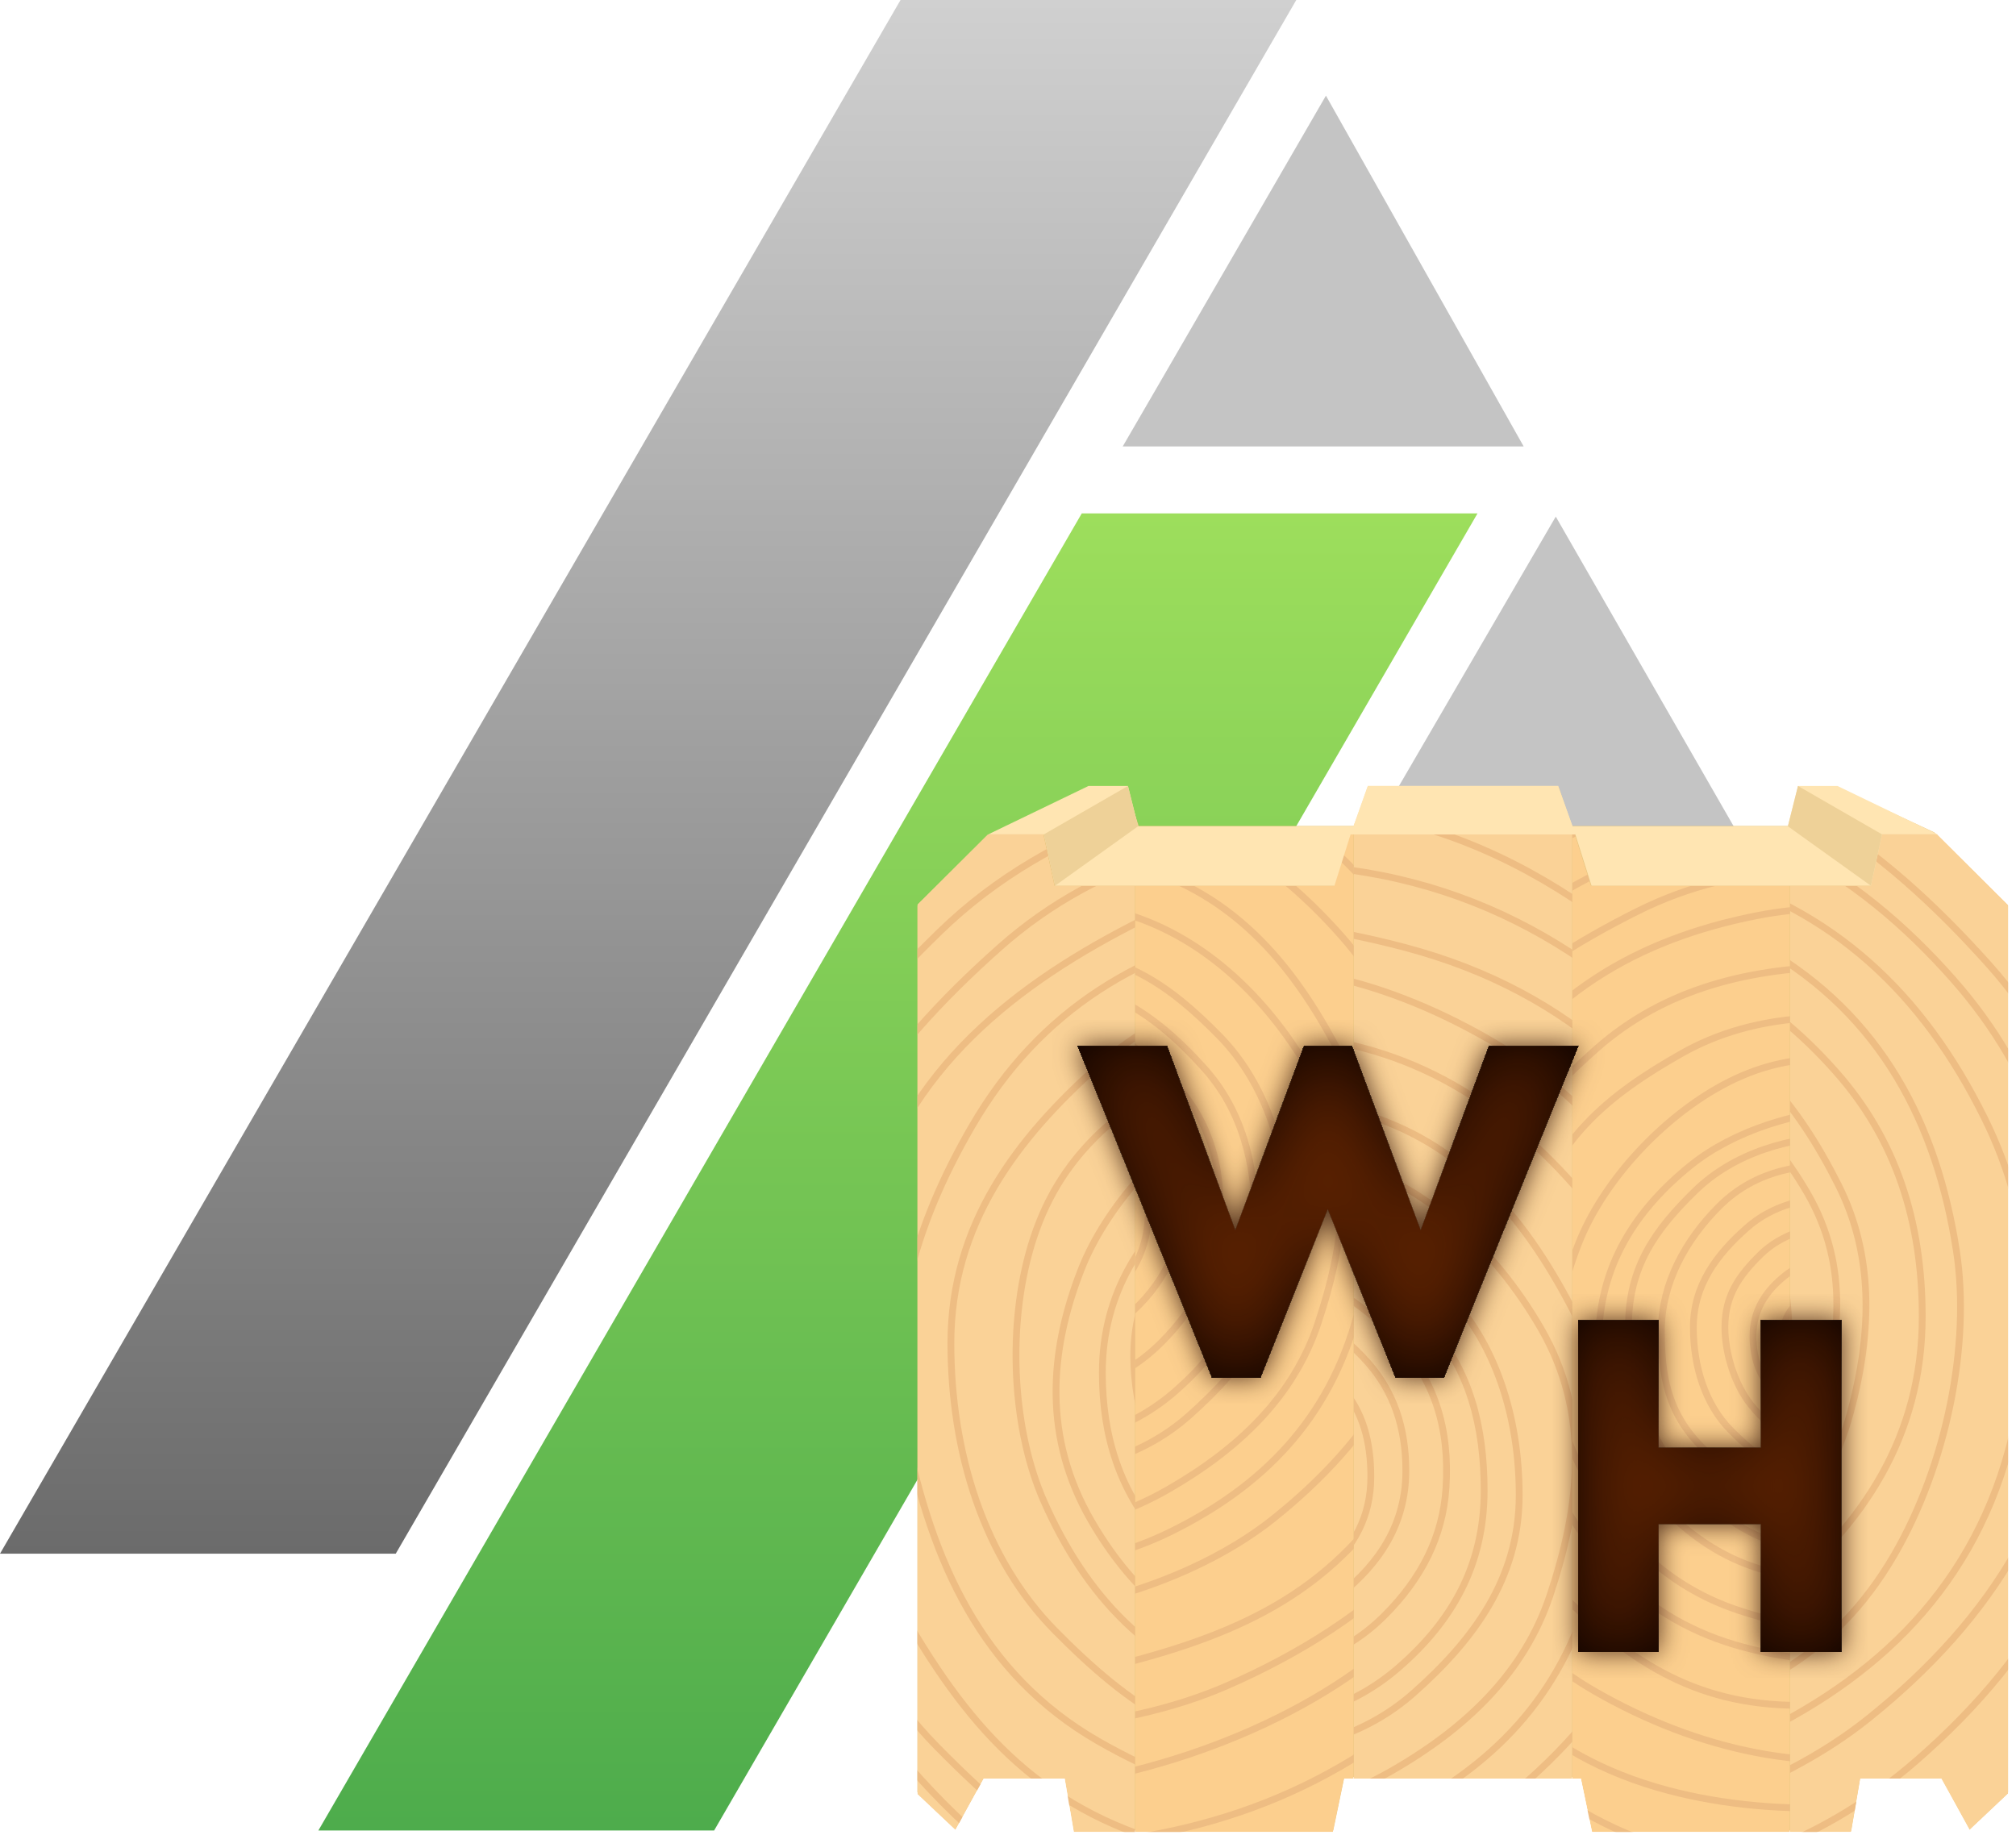
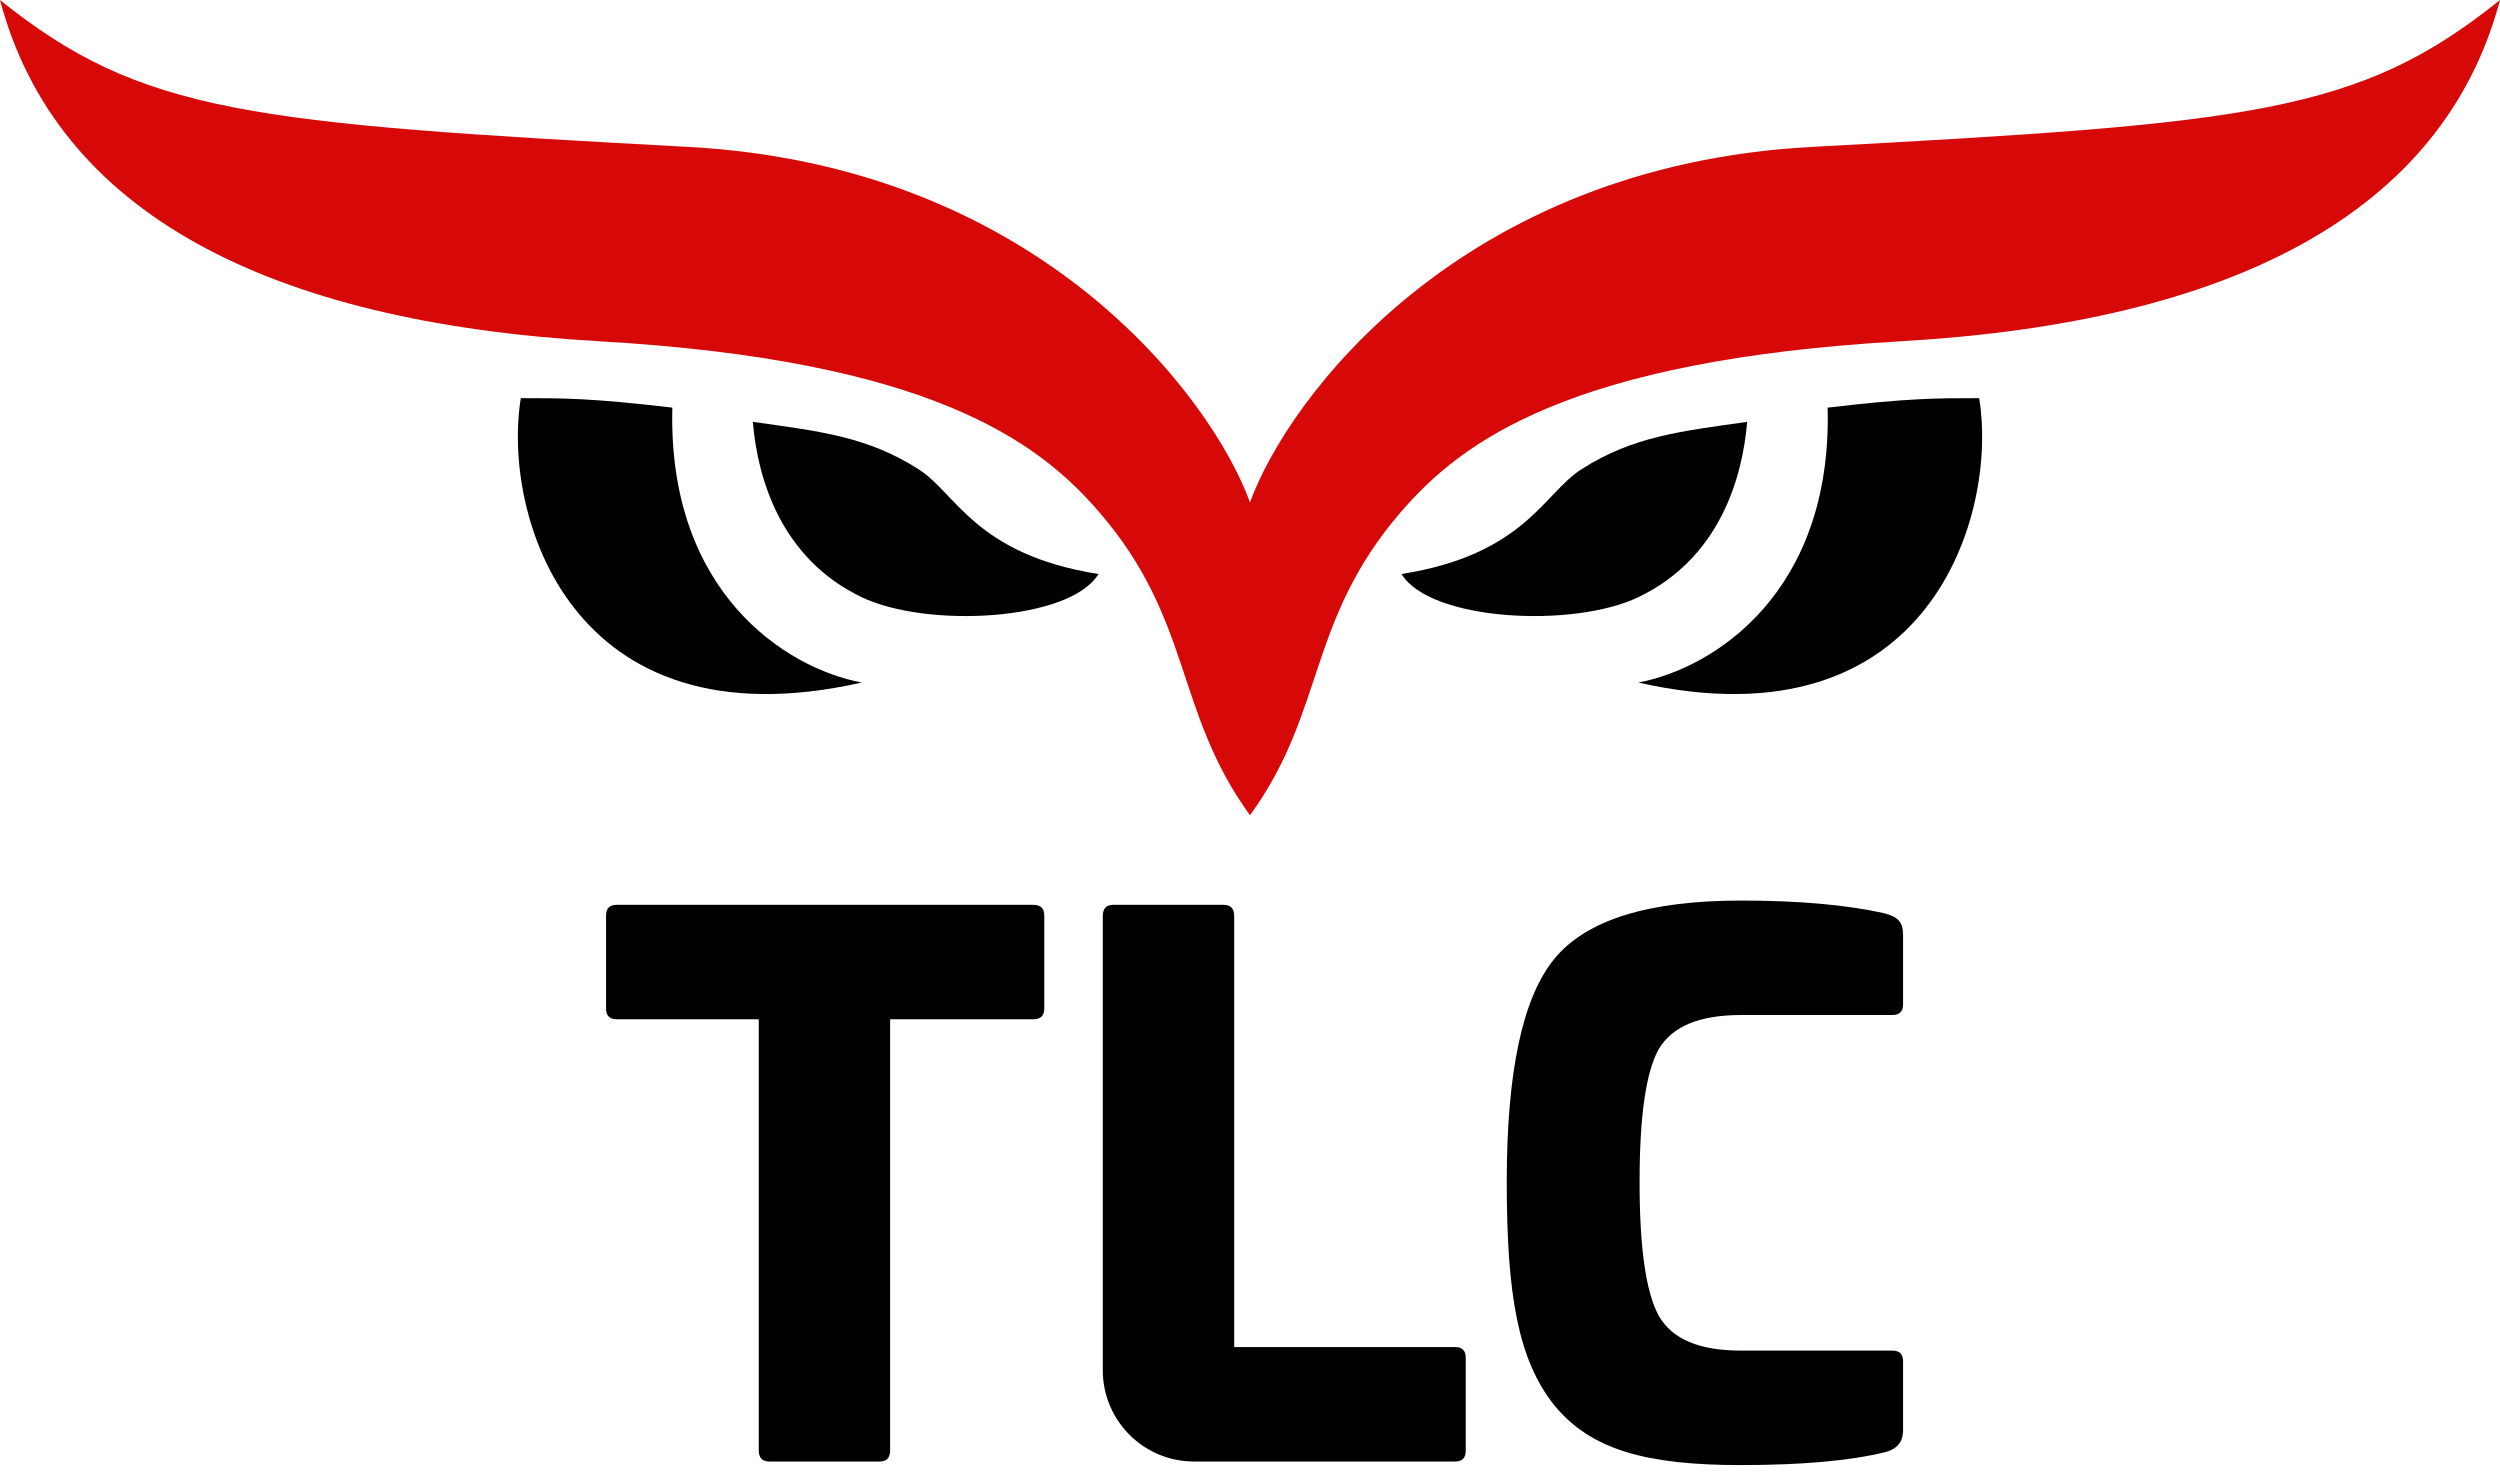
- <svg xmlns="http://www.w3.org/2000/svg" width="89" height="81" viewBox="0 0 89 81" fill="none">
-   <path d="M39.756 0H57.227L17.471 68.604H0L39.756 0Z" fill="url(#paint0_linear)" />
-   <path d="M63.835 41.991L60.893 36.196L68.682 22.811L79.699 41.991H63.835Z" fill="#C4C4C4" />
-   <path fill-rule="evenodd" clip-rule="evenodd" d="M49.564 19.714L51.202 16.891L58.536 4.224L67.266 19.714H49.564Z" fill="#C4C4C4" />
-   <path fill-rule="evenodd" clip-rule="evenodd" d="M65.228 22.669H47.757L14.055 80.827H31.526L65.228 22.669Z" fill="url(#paint1_linear)" />
-   <path fill-rule="evenodd" clip-rule="evenodd" d="M50.272 36.471L49.706 34.781H48.006L43.616 36.893L40.501 39.991V79.135L42.198 80.738C42.614 79.974 43.449 78.468 43.449 78.468H47.022L47.424 80.827H58.858L59.349 78.468H64.53H64.619H69.8L70.292 80.827H81.726L82.128 78.468H85.701C85.701 78.468 86.536 79.974 86.951 80.738L88.649 79.135V39.991L85.391 36.752L81.143 34.781H79.444L79.019 36.471H69.389L68.823 34.781H60.468L59.76 36.471H50.272Z" fill="#E9C682" />
-   <mask id="mask0" mask-type="alpha" maskUnits="userSpaceOnUse" x="79" y="36" width="10" height="45">
-     <path fill-rule="evenodd" clip-rule="evenodd" d="M79.019 80.892V39.11H82.572L83.063 36.841H85.521L88.649 39.956V79.201L86.951 80.803C86.535 80.04 85.7 78.534 85.7 78.534H82.125L81.722 80.892H79.019Z" fill="#FAD297" />
-   </mask>
-   <g mask="url(#mask0)">
-     <path fill-rule="evenodd" clip-rule="evenodd" d="M79.019 80.892V39.11H82.572L83.063 36.841H85.521L88.649 39.956V79.201L86.951 80.803C86.535 80.04 85.7 78.534 85.7 78.534H82.125L81.722 80.892H79.019Z" fill="#FAD297" />
-     <path d="M93.376 59.531C93.376 67.243 90.049 72.98 84.641 77.705C80.094 81.677 74.556 83.489 68.017 83.489C59.878 83.489 53.799 79.496 49.05 73.621C45.485 69.21 43.161 62.268 43.161 56.156C43.161 48.961 46.432 44.418 51.245 39.727C55.9 35.191 62.743 33.084 69.798 33.084C77.457 33.084 83.049 37.284 87.802 42.593C91.867 47.135 93.376 52.937 93.376 59.531Z" stroke="#EEBD83" stroke-width="0.3" />
-     <path d="M69.439 35.26C76.572 35.26 81.878 38.31 86.248 43.269C89.921 47.436 91.596 52.512 91.596 58.507C91.596 65.966 87.905 71.539 82.47 75.892C78.391 79.16 71.971 81.291 66.317 81.291C59.664 81.291 55.463 78.294 51.124 73.881C46.929 69.614 44.981 63.342 44.981 56.873C44.981 49.854 48.864 44.729 53.775 40.37C57.974 36.644 63.34 35.26 69.439 35.26Z" stroke="#EEBD83" stroke-width="0.3" />
-     <path d="M74.737 38.395C80.997 40.062 84.933 43.977 87.597 49.346C89.836 53.858 90.107 58.7 88.689 63.958C86.926 70.498 82.369 74.521 76.568 77.069C72.215 78.981 66.074 79.349 61.111 78.027C55.272 76.472 52.293 72.863 49.527 67.978C46.854 63.257 46.626 57.302 48.156 51.629C49.815 45.476 54.434 41.889 59.778 39.214C64.344 36.929 69.381 36.969 74.737 38.395Z" stroke="#EEBD83" stroke-width="0.3" />
-     <path d="M52.591 47.892C55.47 42.926 59.752 40.461 64.998 39.418C69.404 38.541 73.643 39.422 77.852 41.842C83.086 44.851 85.506 49.669 86.367 55.213C87.013 59.372 85.916 64.704 83.633 68.643C80.948 73.273 77.151 74.99 72.298 76.232C67.612 77.431 62.423 76.258 57.88 73.647C52.957 70.817 50.927 66.047 49.851 60.863C48.932 56.437 50.126 52.142 52.591 47.892Z" stroke="#EEBD83" stroke-width="0.3" />
-     <path d="M69.109 41.658C74.179 41.658 77.951 43.818 81.059 47.334C83.67 50.285 84.861 53.881 84.861 58.131C84.861 63.414 82.239 67.362 78.372 70.45C75.472 72.765 70.905 74.276 66.883 74.276C62.157 74.276 59.172 72.156 56.083 69.024C53.103 66.003 51.716 61.559 51.716 56.971C51.716 52.002 54.473 48.372 57.971 45.278C60.954 42.64 64.767 41.658 69.109 41.658Z" stroke="#EEBD83" stroke-width="0.3" />
-     <path d="M81.698 62.342C80.57 66.535 77.93 69.174 74.303 70.964C71.26 72.466 67.995 72.652 64.447 71.705C60.039 70.529 57.329 67.482 55.613 63.593C54.327 60.68 54.083 56.564 54.978 53.236C56.03 49.329 58.461 47.332 61.765 45.472C64.948 43.68 68.965 43.521 72.795 44.543C76.939 45.648 79.355 48.736 81.159 52.322C82.695 55.375 82.666 58.748 81.698 62.342Z" stroke="#EEBD83" stroke-width="0.3" />
-     <path d="M74.201 69.287C70.876 71.199 67.582 71.205 64.203 70.07C61.37 69.119 59.221 67.211 57.603 64.42C55.594 60.956 55.812 57.379 57.175 53.892C58.197 51.28 60.619 48.564 63.259 47.047C66.356 45.266 69.117 45.53 72.341 46.421C75.442 47.278 78.043 49.669 79.79 52.682C81.678 55.938 81.252 59.358 80.133 62.712C79.18 65.565 77.053 67.647 74.201 69.287Z" stroke="#EEBD83" stroke-width="0.3" />
-     <path d="M68 68.648C64.804 68.648 62.426 67.282 60.462 65.052C58.817 63.183 58.065 60.906 58.065 58.21C58.065 54.865 59.716 52.365 62.16 50.405C63.988 48.939 66.873 47.98 69.412 47.98C72.388 47.98 74.268 49.319 76.223 51.309C78.1 53.22 78.977 56.036 78.977 58.949C78.977 62.091 77.242 64.39 75.028 66.356C73.15 68.025 70.746 68.648 68 68.648Z" stroke="#EEBD83" stroke-width="0.3" />
-     <path d="M74.176 52.892C75.841 54.55 76.367 56.493 76.226 58.674C76.108 60.498 75.313 62.071 73.903 63.475C72.159 65.212 69.995 65.655 67.694 65.405C65.976 65.219 63.97 64.22 62.645 62.901C61.097 61.359 60.816 59.692 60.836 57.636C60.855 55.671 61.867 53.752 63.391 52.234C65.028 50.604 67.129 50.308 69.317 50.435C71.164 50.542 72.742 51.464 74.176 52.892Z" stroke="#EEBD83" stroke-width="0.3" />
-   </g>
-   <mask id="mask1" mask-type="alpha" maskUnits="userSpaceOnUse" x="69" y="36" width="11" height="45">
-     <path fill-rule="evenodd" clip-rule="evenodd" d="M69.412 78.534V36.841H69.524L70.239 39.11H79.019V80.892H70.284L69.792 78.534H69.412Z" fill="#F3D59A" />
-   </mask>
-   <g mask="url(#mask1)">
-     <path fill-rule="evenodd" clip-rule="evenodd" d="M69.412 78.534V36.841H69.524L70.239 39.11H79.019V80.892H70.284L69.792 78.534H69.412Z" fill="#FCCF8E" />
-     <path d="M105.889 60.554C105.889 68.266 102.561 74.003 97.153 78.728C92.606 82.701 87.069 84.512 80.529 84.512C72.39 84.512 66.311 80.519 61.562 74.644C57.998 70.233 55.673 63.291 55.673 57.179C55.673 49.984 58.944 45.441 63.757 40.751C68.412 36.214 75.255 34.108 82.31 34.108C89.969 34.108 95.561 38.308 100.314 43.617C104.38 48.158 105.889 53.961 105.889 60.554Z" stroke="#EEBD83" stroke-width="0.3" />
-     <path d="M81.951 36.283C89.084 36.283 94.39 39.333 98.76 44.292C102.433 48.459 104.108 53.535 104.108 59.53C104.108 66.989 100.417 72.562 94.982 76.916C90.903 80.184 84.483 82.315 78.829 82.315C72.176 82.315 67.975 79.317 63.636 74.904C59.441 70.638 57.493 64.365 57.493 57.897C57.493 50.877 61.376 45.752 66.287 41.393C70.486 37.667 75.852 36.283 81.951 36.283Z" stroke="#EEBD83" stroke-width="0.3" />
-     <path d="M87.248 39.419C93.509 41.086 97.445 45 100.109 50.37C102.348 54.882 102.618 59.723 101.201 64.981C99.437 71.521 94.88 75.544 89.079 78.092C84.726 80.004 78.586 80.372 73.623 79.05C67.784 77.496 64.805 73.886 62.039 69.001C59.366 64.281 59.138 58.325 60.668 52.652C62.327 46.499 66.946 42.912 72.29 40.238C76.856 37.952 81.893 37.993 87.248 39.419Z" stroke="#EEBD83" stroke-width="0.3" />
-     <path d="M65.103 48.916C67.982 43.95 72.263 41.485 77.51 40.441C81.916 39.565 86.155 40.446 90.364 42.866C95.597 45.875 98.018 50.693 98.879 56.236C99.525 60.395 98.428 65.728 96.145 69.666C93.46 74.297 89.663 76.013 84.81 77.255C80.124 78.455 74.934 77.282 70.392 74.671C65.469 71.84 63.439 67.07 62.363 61.886C61.444 57.461 62.638 53.166 65.103 48.916Z" stroke="#EEBD83" stroke-width="0.3" />
-     <path d="M81.621 42.682C86.691 42.682 90.463 44.842 93.572 48.357C96.182 51.309 97.373 54.904 97.373 59.155C97.373 64.438 94.751 68.386 90.884 71.473C87.984 73.788 83.417 75.3 79.395 75.3C74.669 75.3 71.685 73.179 68.595 70.047C65.615 67.026 64.229 62.582 64.229 57.995C64.229 53.026 66.985 49.396 70.483 46.302C73.466 43.664 77.28 42.682 81.621 42.682Z" stroke="#EEBD83" stroke-width="0.3" />
-     <path d="M94.21 63.365C93.082 67.559 90.442 70.198 86.815 71.988C83.772 73.49 80.507 73.675 76.959 72.729C72.552 71.553 69.841 68.505 68.125 64.617C66.839 61.703 66.595 57.587 67.49 54.26C68.542 50.352 70.973 48.356 74.277 46.495C77.46 44.703 81.477 44.544 85.307 45.566C89.451 46.672 91.866 49.76 93.671 53.345C95.207 56.399 95.178 59.771 94.21 63.365Z" stroke="#EEBD83" stroke-width="0.3" />
-     <path d="M86.713 70.311C83.388 72.222 80.094 72.229 76.715 71.094C73.881 70.143 71.732 68.234 70.115 65.444C68.106 61.98 68.323 58.403 69.687 54.915C70.709 52.304 73.131 49.588 75.771 48.07C78.868 46.29 81.629 46.553 84.853 47.444C87.954 48.301 90.555 50.693 92.302 53.706C94.19 56.962 93.764 60.381 92.644 63.736C91.692 66.589 89.565 68.671 86.713 70.311Z" stroke="#EEBD83" stroke-width="0.3" />
-     <path d="M80.512 69.672C77.316 69.672 74.938 68.306 72.974 66.076C71.329 64.207 70.576 61.93 70.576 59.233C70.576 55.889 72.228 53.389 74.672 51.429C76.5 49.963 79.385 49.004 81.924 49.004C84.9 49.004 86.78 50.342 88.735 52.333C90.612 54.244 91.489 57.06 91.489 59.972C91.489 63.114 89.754 65.413 87.54 67.38C85.662 69.049 83.258 69.672 80.512 69.672Z" stroke="#EEBD83" stroke-width="0.3" />
-     <path d="M90.173 59.796C90.173 62.6 88.965 64.687 86.992 66.411C85.34 67.855 83.327 68.516 80.94 68.516C77.983 68.516 75.772 67.067 74.038 64.92C72.741 63.316 71.893 60.783 71.893 58.554C71.893 55.944 73.075 54.295 74.837 52.577C76.527 50.93 79.017 50.16 81.595 50.16C84.373 50.16 86.406 51.682 88.147 53.627C89.621 55.275 90.173 57.384 90.173 59.796Z" stroke="#EEBD83" stroke-width="0.3" />
-     <path d="M86.688 53.916C88.353 55.574 88.879 57.516 88.738 59.697C88.621 61.521 87.825 63.095 86.415 64.498C84.671 66.235 82.507 66.679 80.206 66.429C78.489 66.242 76.482 65.243 75.158 63.924C73.609 62.383 73.328 60.715 73.348 58.66C73.368 56.695 74.379 54.775 75.903 53.258C77.54 51.628 79.641 51.331 81.829 51.458C83.676 51.566 85.254 52.487 86.688 53.916Z" stroke="#EEBD83" stroke-width="0.3" />
-     <path d="M81.307 52.858C83.212 52.858 84.629 53.667 85.802 54.993C86.782 56.1 87.231 57.45 87.231 59.053C87.231 61.034 86.249 62.517 84.787 63.683C83.698 64.553 81.974 65.124 80.457 65.124C78.688 65.124 77.57 64.334 76.398 63.146C75.282 62.015 74.757 60.345 74.757 58.611C74.757 56.753 75.786 55.391 77.115 54.217C78.231 53.23 79.662 52.858 81.307 52.858Z" stroke="#EEBD83" stroke-width="0.3" />
-     <path d="M85.915 59.279C85.915 60.786 85.272 61.907 84.215 62.837C83.335 63.612 82.261 63.968 80.983 63.968C79.408 63.968 78.228 63.192 77.297 62.032C76.606 61.17 76.15 59.804 76.15 58.602C76.15 57.205 76.776 56.322 77.725 55.39C78.624 54.508 79.953 54.092 81.337 54.092C82.812 54.092 83.896 54.904 84.834 55.96C85.618 56.842 85.915 57.974 85.915 59.279Z" stroke="#EEBD83" stroke-width="0.3" />
-     <path d="M80.846 62.58C79.735 62.58 78.909 62.114 78.222 61.343C77.652 60.704 77.389 59.925 77.389 58.993C77.389 57.851 77.958 56.994 78.817 56.315C79.452 55.812 80.462 55.479 81.351 55.479C82.379 55.479 83.028 55.931 83.719 56.626C84.368 57.278 84.676 58.244 84.676 59.254C84.676 60.321 84.081 61.108 83.297 61.795C82.648 62.363 81.815 62.58 80.846 62.58Z" stroke="#EEBD83" stroke-width="0.3" />
-     <path d="M80.874 61.192C80.177 61.192 79.66 60.904 79.226 60.423C78.87 60.029 78.705 59.548 78.705 58.967C78.705 58.264 79.058 57.734 79.602 57.309C80 56.998 80.638 56.789 81.199 56.789C81.839 56.789 82.244 57.066 82.684 57.502C83.087 57.904 83.282 58.502 83.282 59.133C83.282 59.787 82.915 60.273 82.415 60.706C82.011 61.056 81.489 61.192 80.874 61.192Z" stroke="#EEBD83" stroke-width="0.3" />
-   </g>
-   <mask id="mask2" mask-type="alpha" maskUnits="userSpaceOnUse" x="59" y="36" width="11" height="43">
-     <path fill-rule="evenodd" clip-rule="evenodd" d="M59.76 78.534V36.841H64.563H69.411V78.534H64.608H64.518H59.76Z" fill="#FAD297" />
-   </mask>
-   <g mask="url(#mask2)">
-     <path fill-rule="evenodd" clip-rule="evenodd" d="M59.76 78.534V36.841H64.563H69.411V78.534H64.608H64.518H59.76Z" fill="#FAD297" />
-     <path d="M83.986 66.704C83.986 75.775 80.072 82.523 73.713 88.079C68.366 92.751 61.853 94.88 54.164 94.88C44.591 94.88 37.441 90.184 31.858 83.276C27.666 78.088 24.933 69.927 24.933 62.739C24.933 54.276 28.782 48.931 34.439 43.418C39.914 38.082 47.962 35.605 56.256 35.605C65.267 35.605 71.843 40.547 77.43 46.787C82.212 52.129 83.986 58.954 83.986 66.704Z" stroke="#EEBD83" stroke-width="0.3" />
-     <path d="M55.836 38.162C64.225 38.162 70.466 41.75 75.605 47.581C79.925 52.483 81.895 58.453 81.895 65.502C81.895 74.277 77.552 80.831 71.162 85.95C66.364 89.794 58.815 92.299 52.167 92.299C44.34 92.299 39.397 88.772 34.297 83.584C29.362 78.565 27.071 71.188 27.071 63.583C27.071 55.325 31.64 49.296 37.413 44.173C42.353 39.789 48.665 38.162 55.836 38.162Z" stroke="#EEBD83" stroke-width="0.3" />
-     <path d="M62.066 41.846C69.43 43.807 74.061 48.412 77.194 54.727C79.827 60.035 80.145 65.731 78.478 71.913C76.403 79.607 71.042 84.34 64.221 87.335C59.1 89.584 51.879 90.017 46.042 88.463C39.172 86.633 35.668 82.386 32.416 76.643C29.271 71.089 29.004 64.084 30.802 57.414C32.755 50.173 38.19 45.955 44.471 42.811C49.844 40.122 55.77 40.17 62.066 41.846Z" stroke="#EEBD83" stroke-width="0.3" />
-     <path d="M36.016 53.017C39.404 47.174 44.441 44.274 50.611 43.047C55.796 42.016 60.782 43.053 65.732 45.898C71.891 49.439 74.738 55.108 75.751 61.627C76.511 66.52 75.221 72.792 72.535 77.424C69.375 82.874 64.906 84.893 59.2 86.353C53.686 87.765 47.582 86.384 42.241 83.314C36.446 79.982 34.059 74.369 32.794 68.275C31.712 63.067 33.118 58.014 36.016 53.017Z" stroke="#EEBD83" stroke-width="0.3" />
-     <path d="M55.447 45.68C61.413 45.68 65.851 48.222 69.508 52.357C72.579 55.83 73.981 60.062 73.981 65.061C73.981 71.278 70.894 75.924 66.347 79.555C62.934 82.279 57.562 84.057 52.832 84.057C47.269 84.057 43.755 81.559 40.123 77.877C36.616 74.322 34.985 69.093 34.985 63.697C34.985 57.849 38.231 53.576 42.343 49.94C45.854 46.834 50.342 45.68 55.447 45.68Z" stroke="#EEBD83" stroke-width="0.3" />
-     <path d="M70.265 70.016C68.937 74.951 65.828 78.057 61.562 80.163C57.98 81.931 54.137 82.149 49.963 81.036C44.775 79.651 41.585 76.064 39.566 71.49C38.053 68.06 37.766 63.218 38.819 59.303C40.057 54.702 42.921 52.352 46.806 50.164C50.553 48.054 55.28 47.868 59.785 49.07C64.665 50.372 67.507 54.008 69.629 58.224C71.438 61.819 71.402 65.789 70.265 70.016Z" stroke="#EEBD83" stroke-width="0.3" />
-     <path d="M61.444 78.191C57.529 80.442 53.65 80.448 49.675 79.114C46.338 77.993 43.809 75.746 41.905 72.463C39.54 68.384 39.797 64.172 41.401 60.07C42.604 56.995 45.454 53.8 48.56 52.014C52.208 49.917 55.461 50.228 59.251 51.276C62.904 52.285 65.965 55.101 68.02 58.646C70.243 62.481 69.741 66.507 68.424 70.451C67.302 73.812 64.798 76.263 61.444 78.191Z" stroke="#EEBD83" stroke-width="0.3" />
-     <path d="M54.144 77.445C50.379 77.445 47.579 75.835 45.268 73.21C43.329 71.009 42.444 68.327 42.444 65.153C42.444 61.214 44.39 58.269 47.266 55.963C49.419 54.236 52.814 53.107 55.803 53.107C59.31 53.107 61.525 54.686 63.824 57.027C66.036 59.279 67.068 62.594 67.068 66.022C67.068 69.725 65.023 72.432 62.419 74.745C60.206 76.711 57.374 77.445 54.144 77.445Z" stroke="#EEBD83" stroke-width="0.3" />
-     <path d="M65.521 65.814C65.521 69.118 64.098 71.577 61.775 73.607C59.828 75.308 57.456 76.086 54.647 76.086C51.162 76.086 48.557 74.378 46.516 71.852C44.989 69.961 43.99 66.98 43.99 64.355C43.99 61.278 45.385 59.335 47.458 57.314C49.449 55.373 52.382 54.466 55.416 54.466C58.691 54.466 61.086 56.261 63.134 58.549C64.872 60.491 65.521 62.976 65.521 65.814Z" stroke="#EEBD83" stroke-width="0.3" />
-     <path d="M61.419 58.886C63.382 60.841 64.001 63.132 63.836 65.7C63.697 67.85 62.758 69.705 61.098 71.358C59.042 73.406 56.49 73.928 53.781 73.633C51.757 73.413 49.394 72.237 47.834 70.683C46.008 68.865 45.676 66.897 45.7 64.479C45.723 62.161 46.916 59.9 48.71 58.114C50.641 56.191 53.12 55.842 55.693 55.992C57.871 56.118 59.731 57.206 61.419 58.886Z" stroke="#EEBD83" stroke-width="0.3" />
-     <path d="M55.078 57.636C57.325 57.636 58.996 58.591 60.379 60.154C61.535 61.46 62.064 63.052 62.064 64.942C62.064 67.279 60.906 69.028 59.183 70.402C57.898 71.428 55.867 72.1 54.079 72.1C51.99 72.1 50.671 71.167 49.291 69.769C47.974 68.434 47.355 66.464 47.355 64.421C47.355 62.228 48.572 60.621 50.135 59.239C51.453 58.074 53.142 57.636 55.078 57.636Z" stroke="#EEBD83" stroke-width="0.3" />
-     <path d="M60.518 65.207C60.518 66.986 59.759 68.31 58.512 69.407C57.472 70.322 56.205 70.742 54.697 70.742C52.836 70.742 51.443 69.825 50.347 68.458C49.53 67.44 48.993 65.829 48.993 64.411C48.993 62.76 49.734 61.716 50.851 60.619C51.913 59.576 53.483 59.086 55.114 59.086C56.858 59.086 58.138 60.047 59.242 61.289C60.169 62.332 60.518 63.669 60.518 65.207Z" stroke="#EEBD83" stroke-width="0.3" />
-   </g>
-   <mask id="mask3" mask-type="alpha" maskUnits="userSpaceOnUse" x="50" y="36" width="10" height="45">
-     <path fill-rule="evenodd" clip-rule="evenodd" d="M50.108 80.892V39.11H58.888L59.603 36.841H59.76V78.534H59.335L58.844 80.892H50.108Z" fill="#F3D59B" />
-   </mask>
-   <g mask="url(#mask3)">
-     <path fill-rule="evenodd" clip-rule="evenodd" d="M50.108 80.892V39.11H58.888L59.603 36.841H59.76V78.534H59.335L58.844 80.892H50.108Z" fill="#FCCF8E" />
-     <path d="M72.914 54.896C72.914 63.481 69.21 69.867 63.191 75.126C58.13 79.547 51.966 81.563 44.689 81.563C35.629 81.563 28.862 77.118 23.578 70.58C19.61 65.67 17.023 57.945 17.023 51.143C17.023 43.133 20.665 38.075 26.02 32.856C31.202 27.806 38.819 25.462 46.669 25.462C55.197 25.462 61.42 30.138 66.709 36.045C71.235 41.101 72.914 47.56 72.914 54.896Z" stroke="#EEBD83" stroke-width="0.3" />
-     <path d="M46.27 27.883C54.209 27.883 60.116 31.278 64.98 36.797C69.068 41.436 70.933 47.086 70.933 53.758C70.933 62.062 66.823 68.265 60.775 73.11C56.234 76.748 49.089 79.12 42.797 79.12C35.39 79.12 30.712 75.781 25.884 70.871C21.215 66.121 19.046 59.139 19.046 51.941C19.046 44.126 23.37 38.421 28.835 33.571C33.51 29.423 39.483 27.883 46.27 27.883Z" stroke="#EEBD83" stroke-width="0.3" />
-     <path d="M52.167 31.37C59.136 33.226 63.518 37.584 66.484 43.56C68.976 48.584 69.276 53.974 67.699 59.825C65.736 67.106 60.662 71.585 54.206 74.42C49.36 76.549 42.526 76.958 37.002 75.487C30.5 73.756 27.184 69.737 24.106 64.301C21.13 59.045 20.877 52.416 22.579 46.102C24.427 39.251 29.57 35.259 35.516 32.283C40.6 29.738 46.207 29.784 52.167 31.37Z" stroke="#EEBD83" stroke-width="0.3" />
-     <path d="M27.514 41.942C30.72 36.413 35.487 33.669 41.327 32.508C46.233 31.532 50.952 32.513 55.636 35.206C61.464 38.556 64.159 43.921 65.117 50.091C65.836 54.721 64.615 60.657 62.074 65.041C59.084 70.197 54.855 72.108 49.454 73.49C44.236 74.826 38.459 73.52 33.404 70.614C27.921 67.461 25.662 62.15 24.465 56.382C23.441 51.453 24.772 46.672 27.514 41.942Z" stroke="#EEBD83" stroke-width="0.3" />
-     <path d="M45.903 35C51.548 35 55.748 37.406 59.208 41.319C62.115 44.606 63.441 48.609 63.441 53.34C63.441 59.224 60.521 63.619 56.216 67.056C52.988 69.634 47.904 71.316 43.427 71.316C38.163 71.316 34.839 68.954 31.401 65.469C28.082 62.104 26.539 57.156 26.539 52.05C26.539 46.516 29.61 42.473 33.502 39.031C36.824 36.093 41.071 35 45.903 35Z" stroke="#EEBD83" stroke-width="0.3" />
-     <path d="M59.923 58.029C58.667 62.699 55.726 65.638 51.688 67.63C48.299 69.303 44.663 69.51 40.713 68.456C35.804 67.146 32.786 63.752 30.876 59.423C29.444 56.178 29.172 51.596 30.169 47.891C31.34 43.538 34.049 41.314 37.726 39.244C41.271 37.248 45.744 37.072 50.008 38.209C54.624 39.441 57.314 42.88 59.322 46.871C61.033 50.272 61 54.028 59.923 58.029Z" stroke="#EEBD83" stroke-width="0.3" />
-     <path d="M51.575 65.764C47.872 67.893 44.202 67.9 40.44 66.637C37.284 65.577 34.89 63.451 33.089 60.344C30.852 56.485 31.094 52.501 32.613 48.618C33.75 45.709 36.448 42.685 39.387 40.996C42.838 39.012 45.914 39.306 49.502 40.298C52.957 41.253 55.854 43.917 57.798 47.271C59.902 50.899 59.427 54.708 58.181 58.441C57.119 61.62 54.75 63.939 51.575 65.764Z" stroke="#EEBD83" stroke-width="0.3" />
-     <path d="M44.669 65.056C41.108 65.056 38.458 63.533 36.272 61.05C34.438 58.968 33.6 56.431 33.6 53.428C33.6 49.701 35.441 46.915 38.162 44.733C40.2 43.1 43.412 42.032 46.24 42.032C49.557 42.032 51.652 43.524 53.828 45.74C55.92 47.87 56.896 51.007 56.896 54.25C56.896 57.752 54.962 60.313 52.498 62.502C50.404 64.362 47.726 65.056 44.669 65.056Z" stroke="#EEBD83" stroke-width="0.3" />
-     <path d="M55.432 54.053C55.432 57.179 54.086 59.504 51.889 61.425C50.047 63.034 47.803 63.77 45.145 63.77C41.85 63.77 39.385 62.155 37.454 59.764C36.01 57.976 35.065 55.155 35.065 52.672C35.065 49.763 36.383 47.925 38.345 46.012C40.228 44.176 43.003 43.318 45.874 43.318C48.971 43.318 51.236 45.015 53.174 47.181C54.818 49.017 55.432 51.368 55.432 54.053Z" stroke="#EEBD83" stroke-width="0.3" />
-     <path d="M51.551 47.501C53.407 49.349 53.994 51.515 53.837 53.945C53.705 55.978 52.818 57.732 51.248 59.296C49.303 61.233 46.89 61.727 44.327 61.448C42.412 61.24 40.177 60.127 38.701 58.657C36.974 56.938 36.661 55.078 36.684 52.789C36.705 50.598 37.833 48.459 39.53 46.769C41.356 44.951 43.7 44.621 46.135 44.762C48.195 44.882 49.954 45.91 51.551 47.501Z" stroke="#EEBD83" stroke-width="0.3" />
-     <path d="M45.554 46.319C47.678 46.319 49.258 47.222 50.566 48.7C51.659 49.935 52.16 51.441 52.16 53.228C52.16 55.437 51.064 57.091 49.435 58.391C48.22 59.361 46.299 59.997 44.608 59.997C42.634 59.997 41.386 59.115 40.081 57.792C38.835 56.53 38.251 54.668 38.251 52.735C38.251 50.662 39.4 49.142 40.879 47.835C42.125 46.733 43.722 46.319 45.554 46.319Z" stroke="#EEBD83" stroke-width="0.3" />
-     <path d="M50.696 53.479C50.696 55.161 49.978 56.411 48.8 57.449C47.817 58.314 46.619 58.711 45.193 58.711C43.434 58.711 42.118 57.844 41.081 56.551C40.309 55.589 39.801 54.066 39.801 52.725C39.801 51.165 40.501 50.179 41.558 49.141C42.561 48.156 44.045 47.691 45.587 47.691C47.235 47.691 48.445 48.599 49.49 49.775C50.366 50.76 50.696 52.024 50.696 53.479Z" stroke="#EEBD83" stroke-width="0.3" />
-   </g>
-   <mask id="mask4" mask-type="alpha" maskUnits="userSpaceOnUse" x="40" y="36" width="11" height="45">
-     <path fill-rule="evenodd" clip-rule="evenodd" d="M40.501 79.222V39.933L43.606 36.841H46.064L46.555 39.11H50.108V80.892H47.404L47.002 78.533H43.427C43.427 78.533 42.592 80.04 42.176 80.803L40.501 79.222Z" fill="#FAD297" />
-   </mask>
-   <g mask="url(#mask4)">
-     <path fill-rule="evenodd" clip-rule="evenodd" d="M40.501 79.222V39.933L43.606 36.841H46.064L46.555 39.11H50.108V80.892H47.404L47.002 78.533H43.427C43.427 78.533 42.592 80.04 42.176 80.803L40.501 79.222Z" fill="#FAD297" />
-     <path d="M85.871 62.004C85.871 70.129 82.366 76.174 76.668 81.151C71.879 85.336 66.044 87.244 59.156 87.244C50.581 87.244 44.176 83.037 39.174 76.848C35.418 72.201 32.97 64.889 32.97 58.45C32.97 50.87 36.416 46.082 41.486 41.142C46.39 36.363 53.599 34.143 61.031 34.143C69.101 34.143 74.992 38.569 79.998 44.161C84.282 48.946 85.871 55.059 85.871 62.004Z" stroke="#EEBD83" stroke-width="0.3" />
-     <path d="M60.653 36.435C68.167 36.435 73.757 39.648 78.361 44.872C82.231 49.263 83.995 54.61 83.995 60.925C83.995 68.785 80.106 74.656 74.381 79.242C70.084 82.685 63.32 84.93 57.364 84.93C50.354 84.93 45.928 81.771 41.358 77.123C36.938 72.628 34.886 66.019 34.886 59.206C34.886 51.809 38.977 46.41 44.15 41.819C48.575 37.893 54.228 36.435 60.653 36.435Z" stroke="#EEBD83" stroke-width="0.3" />
-     <path d="M66.233 39.737C72.829 41.493 76.977 45.617 79.783 51.274C82.142 56.028 82.427 61.129 80.933 66.668C79.076 73.559 74.274 77.797 68.163 80.481C63.577 82.496 57.108 82.883 51.879 81.491C45.727 79.853 42.588 76.05 39.674 70.904C36.858 65.93 36.618 59.655 38.23 53.679C39.978 47.196 44.845 43.417 50.474 40.6C55.285 38.192 60.592 38.235 66.233 39.737Z" stroke="#EEBD83" stroke-width="0.3" />
-     <path d="M42.901 49.743C45.935 44.51 50.447 41.913 55.974 40.814C60.617 39.891 65.082 40.819 69.516 43.368C75.031 46.538 77.582 51.615 78.489 57.455C79.17 61.837 78.014 67.456 75.608 71.605C72.779 76.484 68.778 78.292 63.665 79.601C58.728 80.865 53.26 79.629 48.475 76.878C43.287 73.895 41.149 68.869 40.015 63.408C39.047 58.745 40.305 54.22 42.901 49.743Z" stroke="#EEBD83" stroke-width="0.3" />
-     <path d="M60.305 43.174C65.647 43.174 69.621 45.45 72.896 49.154C75.647 52.264 76.902 56.052 76.902 60.53C76.902 66.097 74.139 70.257 70.065 73.51C67.009 75.95 62.197 77.542 57.961 77.542C52.98 77.542 49.835 75.307 46.58 72.008C43.44 68.824 41.979 64.141 41.979 59.308C41.979 54.072 44.885 50.247 48.569 46.988C51.712 44.208 55.731 43.174 60.305 43.174Z" stroke="#EEBD83" stroke-width="0.3" />
-     <path d="M73.572 64.967C72.382 69.386 69.6 72.167 65.779 74.053C62.572 75.636 59.131 75.831 55.393 74.834C50.748 73.595 47.892 70.383 46.084 66.286C44.729 63.216 44.471 58.879 45.415 55.373C46.523 51.255 49.086 49.151 52.566 47.191C55.921 45.302 60.154 45.135 64.189 46.212C68.557 47.377 71.102 50.631 73.002 54.408C74.621 57.627 74.59 61.181 73.572 64.967Z" stroke="#EEBD83" stroke-width="0.3" />
-     <path d="M65.672 72.287C62.168 74.301 58.696 74.308 55.136 73.112C52.149 72.109 49.885 70.098 48.18 67.158C46.063 63.507 46.292 59.737 47.729 56.063C48.806 53.31 51.358 50.449 54.14 48.849C57.404 46.973 60.315 47.251 63.711 48.19C66.979 49.093 69.72 51.614 71.561 54.788C73.551 58.22 73.102 61.824 71.922 65.358C70.918 68.365 68.677 70.559 65.672 72.287Z" stroke="#EEBD83" stroke-width="0.3" />
-     <path d="M59.137 71.615C55.767 71.615 53.261 70.175 51.192 67.825C49.457 65.855 48.665 63.455 48.665 60.613C48.665 57.088 50.406 54.453 52.981 52.388C54.908 50.842 57.948 49.832 60.624 49.832C63.761 49.832 65.743 51.243 67.802 53.34C69.781 55.355 70.705 58.323 70.705 61.392C70.705 64.704 68.876 67.128 66.544 69.199C64.564 70.958 62.03 71.615 59.137 71.615Z" stroke="#EEBD83" stroke-width="0.3" />
-     <path d="M69.319 61.206C69.319 64.162 68.046 66.362 65.967 68.179C64.225 69.701 62.103 70.397 59.588 70.397C56.47 70.397 54.139 68.87 52.312 66.608C50.945 64.916 50.051 62.248 50.051 59.898C50.051 57.146 51.298 55.408 53.155 53.598C54.936 51.861 57.561 51.05 60.278 51.05C63.206 51.05 65.349 52.654 67.183 54.704C68.738 56.441 69.319 58.664 69.319 61.206Z" stroke="#EEBD83" stroke-width="0.3" />
-     <path d="M65.647 55.007C67.403 56.755 67.957 58.804 67.809 61.102C67.684 63.025 66.845 64.684 65.36 66.164C63.52 67.995 61.239 68.463 58.814 68.199C57.003 68.002 54.888 66.95 53.492 65.559C51.859 63.933 51.563 62.175 51.584 60.009C51.605 57.937 52.672 55.913 54.277 54.315C56.004 52.595 58.22 52.283 60.524 52.417C62.472 52.53 64.136 53.502 65.647 55.007Z" stroke="#EEBD83" stroke-width="0.3" />
-   </g>
-   <path fill-rule="evenodd" clip-rule="evenodd" d="M49.795 34.705H48.053L43.629 36.841H46.086L46.578 39.11H58.911L59.626 36.841H64.586H69.546L70.261 39.11H82.594L83.085 36.841H85.543L81.119 34.705H79.376L78.93 36.485H69.422L68.786 34.705H64.586H60.386L59.754 36.485H50.242L49.795 34.705Z" fill="#FFE5B2" />
-   <path d="M69.546 36.841H59.626L60.385 34.705H68.786L69.546 36.841Z" fill="#FFE5B2" />
-   <path d="M46.578 39.11L46.086 36.841L49.795 34.705L50.242 36.485L46.578 39.11Z" fill="#EED198" />
-   <path d="M82.593 39.11L83.085 36.841L79.376 34.705L78.929 36.485L82.593 39.11Z" fill="#EED198" />
-   <g filter="url(#filter0_di)">
-     <path d="M81.285 72.941V58.297H77.741V63.924H73.217V58.297H69.673V72.941H73.217V67.293H77.741V72.941H81.285Z" fill="#612401" />
-   </g>
-   <g filter="url(#filter1_di)">
-     <path d="M63.738 60.832L69.672 46.187H65.737L62.718 54.325L59.678 46.187H57.575L54.535 54.325L51.516 46.187H47.581L53.515 60.832H55.639L58.616 53.384L61.615 60.832H63.738Z" fill="#612401" />
-   </g>
-   <defs>
-     <filter id="filter0_di" x="68.532" y="57.156" width="13.893" height="16.926" filterUnits="userSpaceOnUse" color-interpolation-filters="sRGB">
-       <feFlood flood-opacity="0" result="BackgroundImageFix" />
-       <feColorMatrix in="SourceAlpha" type="matrix" values="0 0 0 0 0 0 0 0 0 0 0 0 0 0 0 0 0 0 127 0" />
-       <feOffset />
-       <feGaussianBlur stdDeviation="0.57" />
-       <feColorMatrix type="matrix" values="0 0 0 0 0.157 0 0 0 0 0.039 0 0 0 0 0 0 0 0 0.8 0" />
-       <feBlend mode="normal" in2="BackgroundImageFix" result="effect1_dropShadow" />
-       <feBlend mode="normal" in="SourceGraphic" in2="effect1_dropShadow" result="shape" />
-       <feColorMatrix in="SourceAlpha" type="matrix" values="0 0 0 0 0 0 0 0 0 0 0 0 0 0 0 0 0 0 127 0" result="hardAlpha" />
-       <feOffset />
-       <feGaussianBlur stdDeviation="1.901" />
-       <feComposite in2="hardAlpha" operator="arithmetic" k2="-1" k3="1" />
-       <feColorMatrix type="matrix" values="0 0 0 0 0.033 0 0 0 0 0 0 0 0 0 0 0 0 0 1 0" />
-       <feBlend mode="normal" in2="shape" result="effect2_innerShadow" />
-     </filter>
-     <filter id="filter1_di" x="46.441" y="45.046" width="24.372" height="16.926" filterUnits="userSpaceOnUse" color-interpolation-filters="sRGB">
-       <feFlood flood-opacity="0" result="BackgroundImageFix" />
-       <feColorMatrix in="SourceAlpha" type="matrix" values="0 0 0 0 0 0 0 0 0 0 0 0 0 0 0 0 0 0 127 0" />
-       <feOffset />
-       <feGaussianBlur stdDeviation="0.57" />
-       <feColorMatrix type="matrix" values="0 0 0 0 0.157 0 0 0 0 0.039 0 0 0 0 0 0 0 0 0.8 0" />
-       <feBlend mode="normal" in2="BackgroundImageFix" result="effect1_dropShadow" />
-       <feBlend mode="normal" in="SourceGraphic" in2="effect1_dropShadow" result="shape" />
-       <feColorMatrix in="SourceAlpha" type="matrix" values="0 0 0 0 0 0 0 0 0 0 0 0 0 0 0 0 0 0 127 0" result="hardAlpha" />
-       <feOffset />
-       <feGaussianBlur stdDeviation="1.901" />
-       <feComposite in2="hardAlpha" operator="arithmetic" k2="-1" k3="1" />
-       <feColorMatrix type="matrix" values="0 0 0 0 0.033 0 0 0 0 0 0 0 0 0 0 0 0 0 1 0" />
-       <feBlend mode="normal" in2="shape" result="effect2_innerShadow" />
-     </filter>
-     <linearGradient id="paint0_linear" x1="28.613" y1="0" x2="28.613" y2="68.604" gradientUnits="userSpaceOnUse">
-       <stop stop-color="#D0D0D0" />
-       <stop offset="1" stop-color="#6B6B6B" />
-     </linearGradient>
-     <linearGradient id="paint1_linear" x1="36.614" y1="22.669" x2="36.614" y2="91.274" gradientUnits="userSpaceOnUse">
-       <stop stop-color="#9DDE5C" />
-       <stop offset="1" stop-color="#3FA349" />
-     </linearGradient>
-   </defs>
+ <svg xmlns="http://www.w3.org/2000/svg" width="137" height="81" viewBox="0 0 137 81" fill="none">
+   <path d="M33.796 49.584C33.407 49.584 33.212 49.779 33.212 50.169V55.273C33.212 55.662 33.407 55.857 33.796 55.857H41.58V79.468C41.58 79.896 41.774 80.091 42.164 80.091H48.196C48.586 80.091 48.78 79.896 48.78 79.468V55.857H56.603C57.031 55.857 57.226 55.662 57.226 55.273V50.169C57.226 49.779 57.031 49.584 56.603 49.584H33.796Z" fill="black" />
+   <path d="M61.017 49.584C60.628 49.584 60.433 49.779 60.433 50.208V75.091C60.433 77.852 62.672 80.091 65.433 80.091H79.738C80.127 80.091 80.322 79.896 80.322 79.506V74.403C80.322 74.013 80.127 73.818 79.738 73.818H67.634V50.208C67.634 49.779 67.439 49.584 67.05 49.584H61.017Z" fill="black" />
+   <path d="M95.414 49.351C90.354 49.351 86.93 50.403 85.178 52.545C83.427 54.688 82.57 58.74 82.57 64.779C82.57 70.974 83.193 74.519 85.178 77.013C87.202 79.468 90.238 80.286 95.414 80.286C98.722 80.286 101.369 80.052 103.276 79.584C103.938 79.428 104.288 79.039 104.288 78.377V74.597C104.288 74.208 104.093 74.013 103.704 74.013H95.414C93.118 74.013 91.639 73.39 90.899 72.104C90.199 70.818 89.849 68.403 89.849 64.779C89.849 61.156 90.199 58.74 90.899 57.493C91.639 56.247 93.118 55.623 95.414 55.623H103.704C104.093 55.623 104.288 55.428 104.288 55.039V51.26C104.288 50.519 104.016 50.247 103.276 50.052C101.213 49.584 98.567 49.351 95.414 49.351Z" fill="black" />
+   <path d="M37.74 8.052C56.971 9.091 66.432 21.818 68.5 27.532C70.568 21.818 80.029 9.091 99.26 8.052C123.3 6.753 129.245 6.234 137 0C133.898 11.688 122.266 17.662 104.172 18.701C86.077 19.74 80.132 24.156 76.772 28.052C71.619 34.026 72.651 38.961 68.5 44.675C64.349 38.961 65.381 34.026 60.228 28.052C56.868 24.156 50.923 19.74 32.828 18.701C14.734 17.662 3.102 11.688 0 0C7.755 6.234 13.7 6.753 37.74 8.052Z" fill="#D60808" />
+   <path d="M47.223 32.727C42.794 30.61 41.515 26.234 41.255 23.117C44.888 23.637 47.483 23.896 50.337 25.715C52.413 27.037 53.451 30.39 60.197 31.456C58.64 34.026 50.807 34.441 47.223 32.727Z" fill="black" />
+   <path d="M28.541 21.818C30.877 21.818 32.434 21.818 36.844 22.338C36.585 32.468 43.072 36.624 47.223 37.403C31.136 41.039 27.504 28.052 28.541 21.818Z" fill="black" />
+   <path d="M89.777 32.727C94.206 30.61 95.485 26.234 95.745 23.117C92.112 23.637 89.517 23.896 86.663 25.715C84.587 27.037 83.549 30.39 76.803 31.456C78.36 34.026 86.193 34.441 89.777 32.727Z" fill="black" />
+   <path d="M108.459 21.818C106.123 21.818 104.566 21.818 100.155 22.338C100.415 32.468 93.928 36.624 89.777 37.403C105.864 41.039 109.496 28.052 108.459 21.818Z" fill="black" />
</svg>
